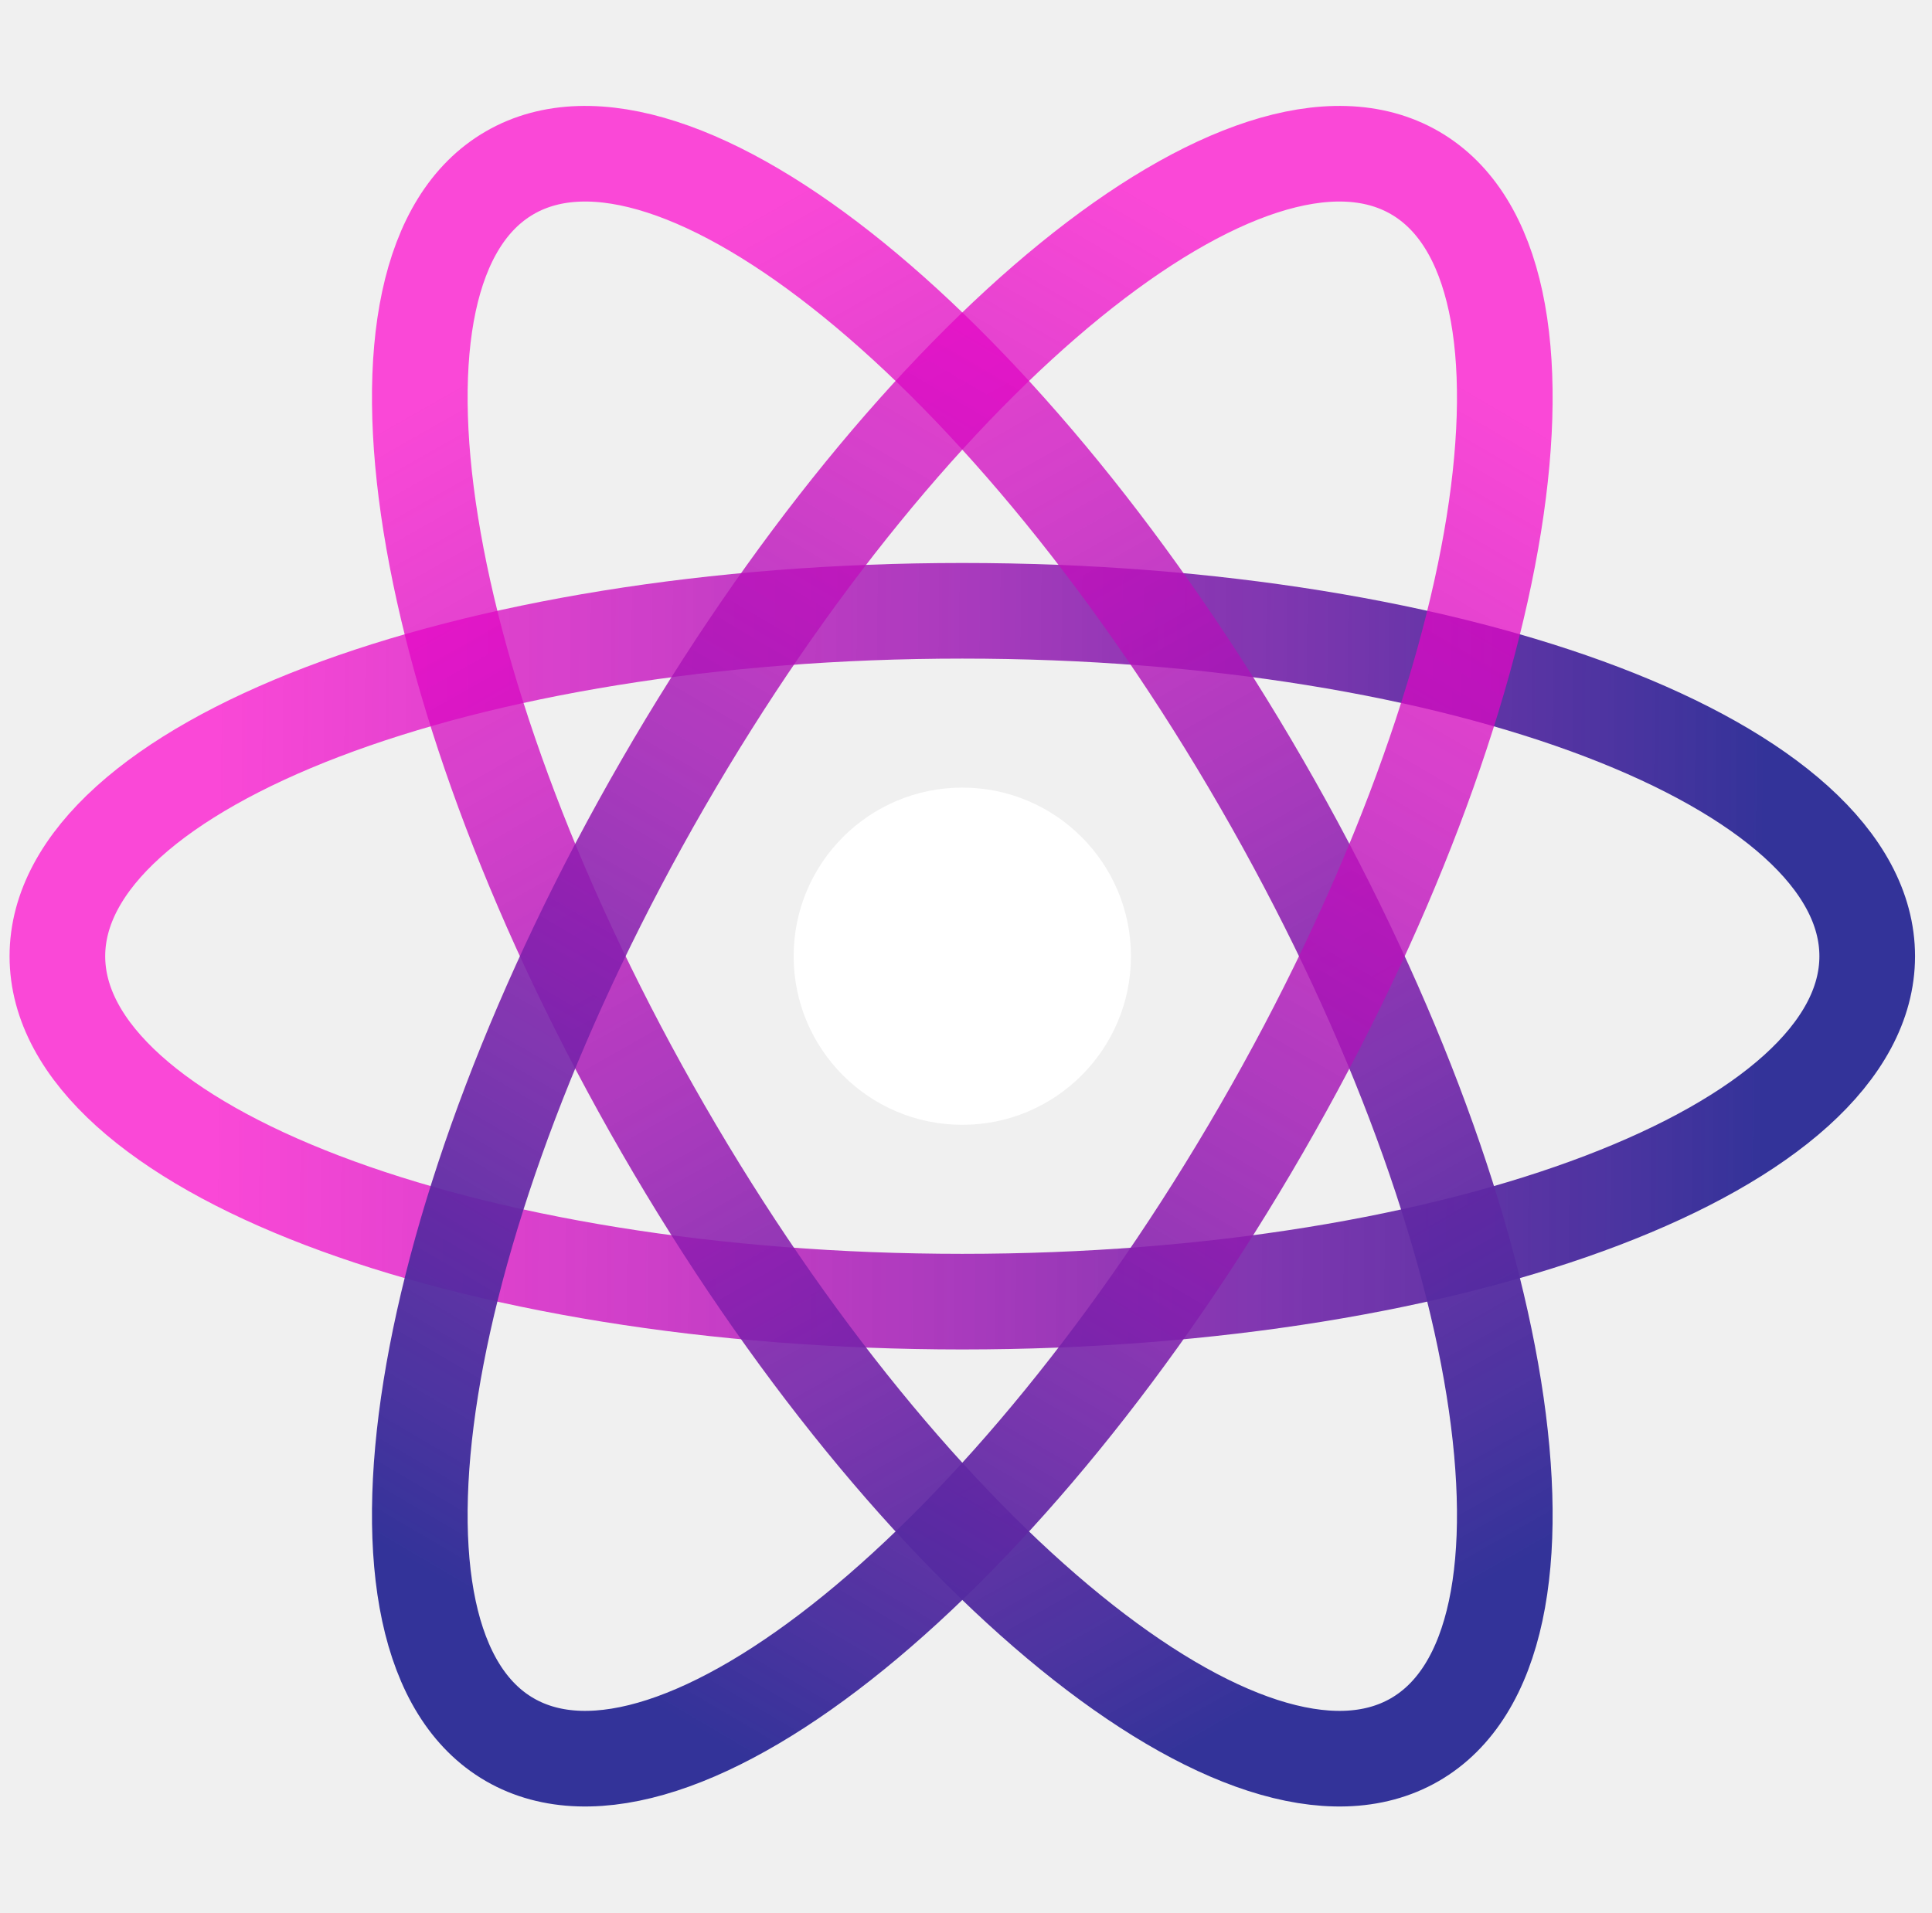
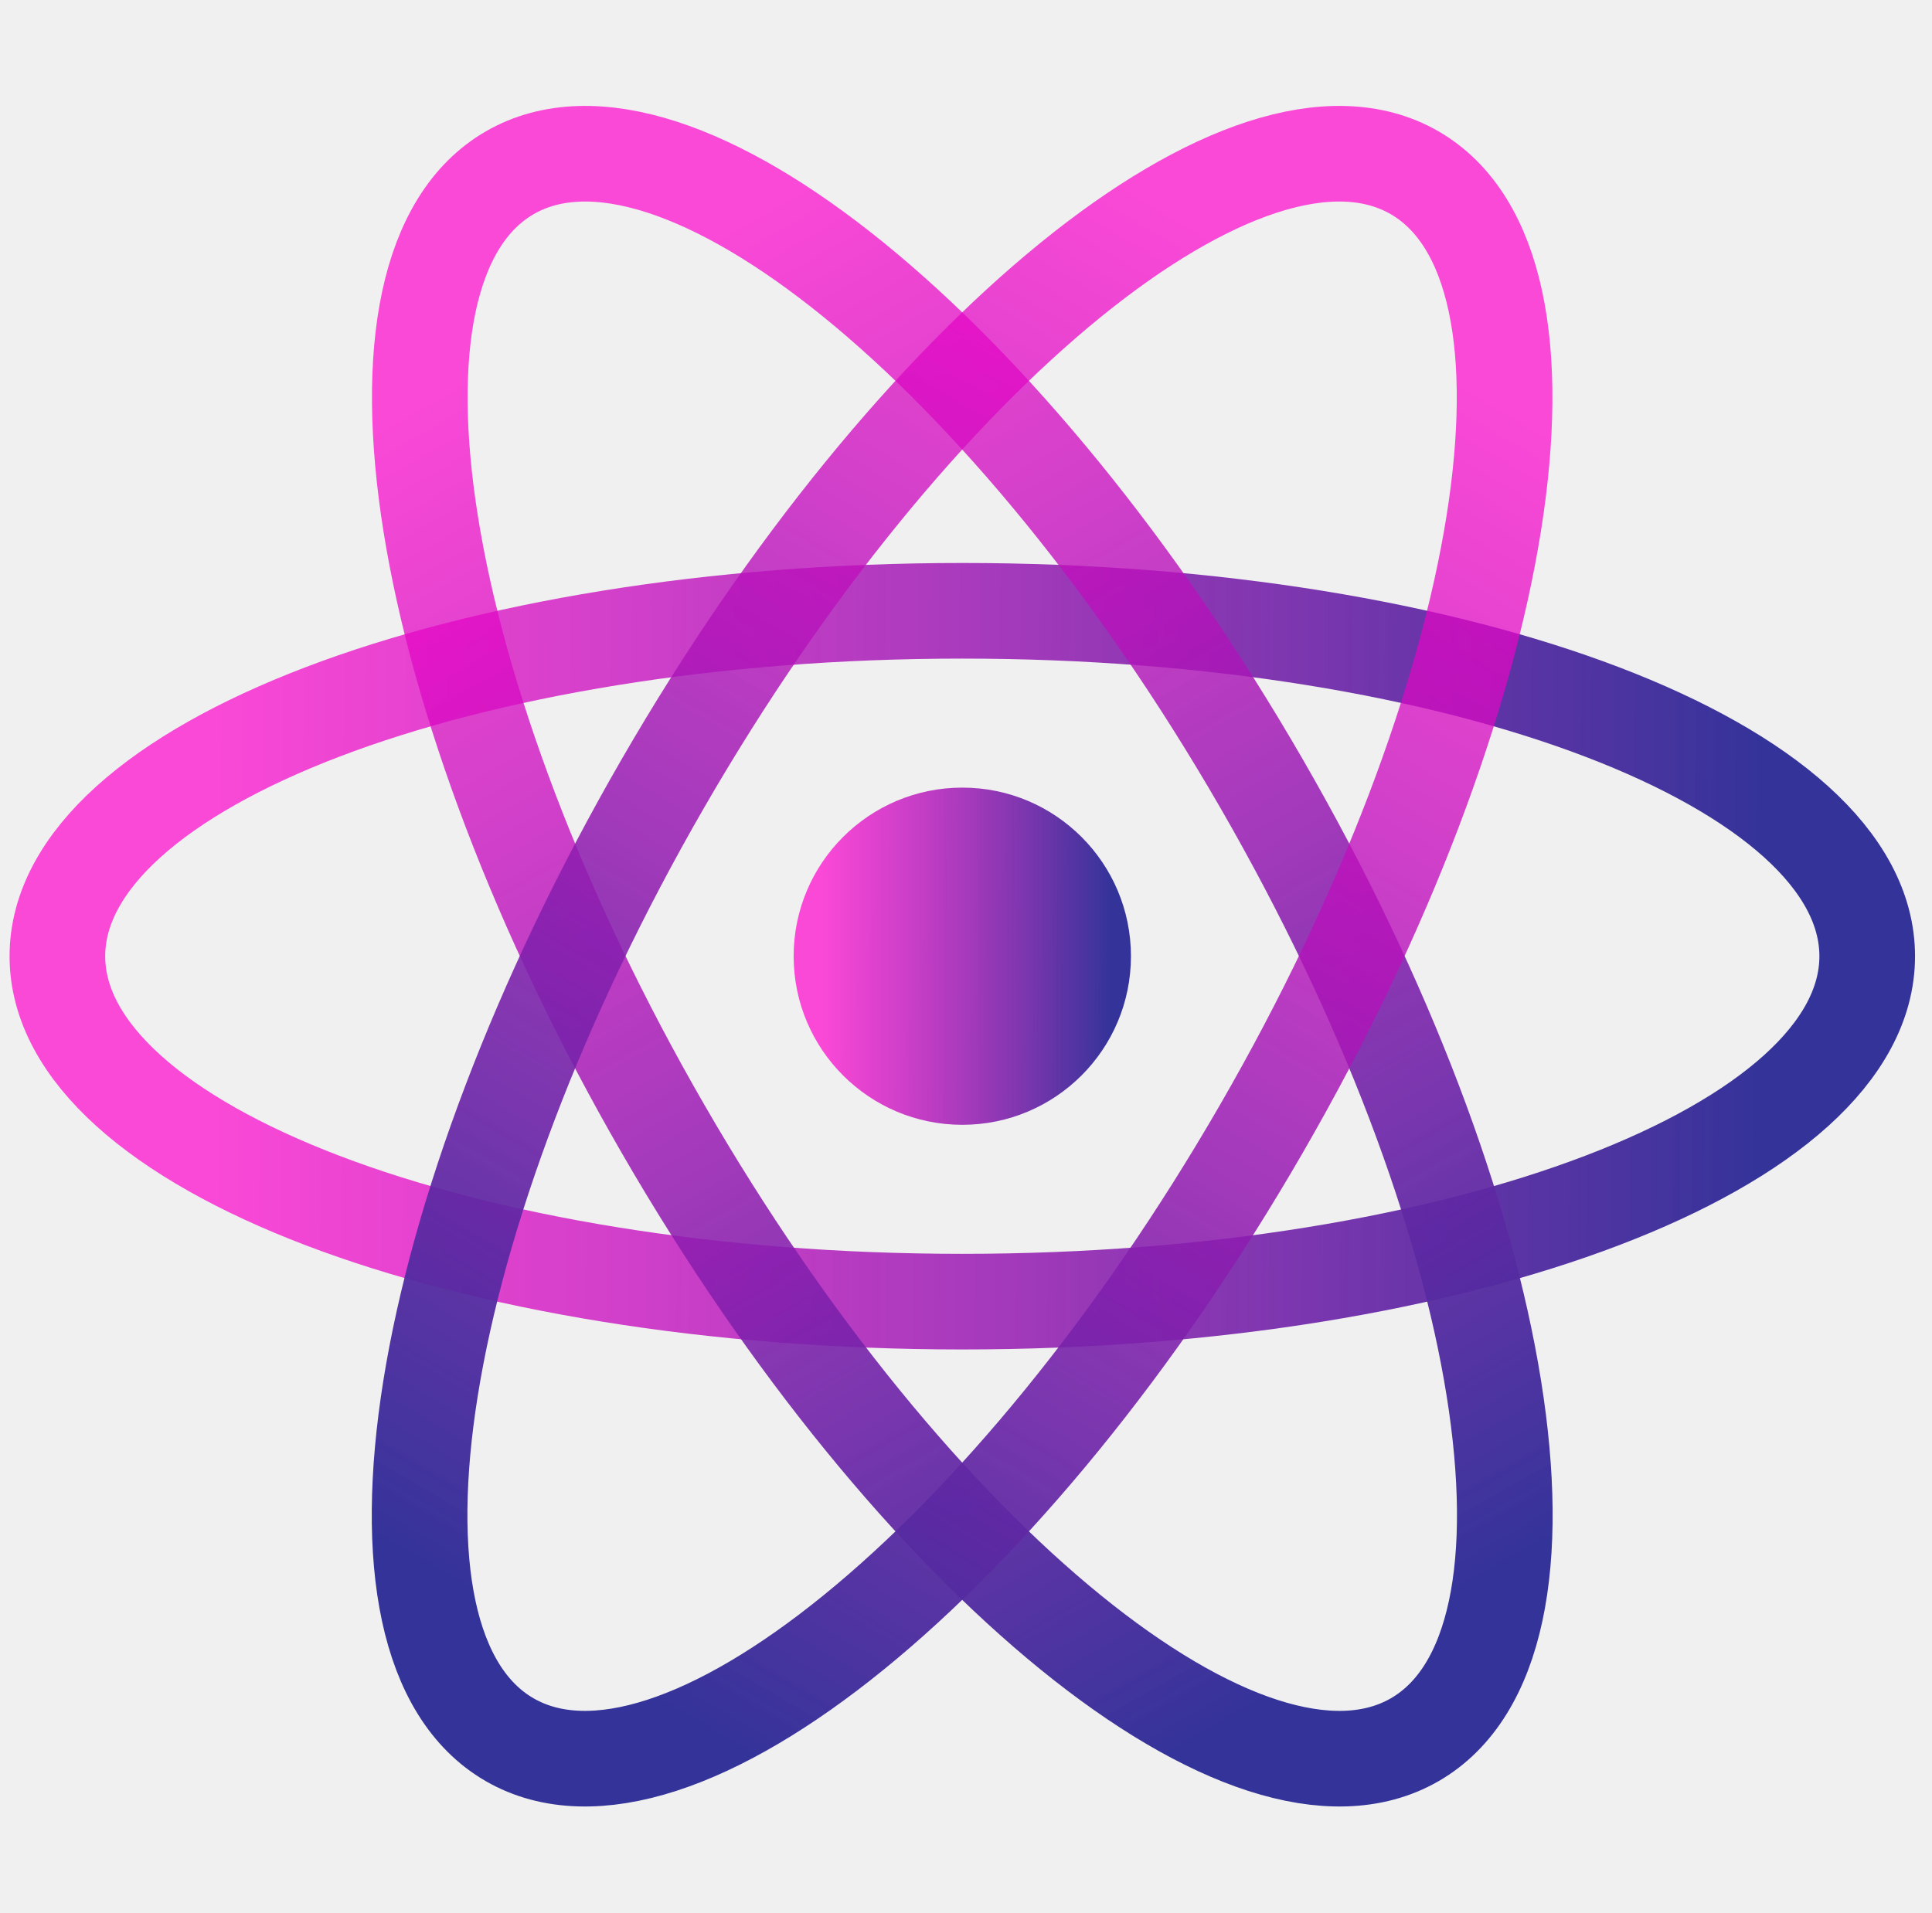
<svg xmlns="http://www.w3.org/2000/svg" width="101" height="100" viewBox="0 0 101 100" fill="none">
-   <path d="M50.307 58.816C55.176 58.816 59.123 54.869 59.123 50C59.123 45.131 55.176 41.184 50.307 41.184C45.438 41.184 41.49 45.131 41.49 50C41.49 54.869 45.438 58.816 50.307 58.816Z" fill="white" />
-   <path d="M50.307 68.063C76.433 68.063 97.613 59.976 97.613 50C97.613 40.024 76.433 31.938 50.307 31.938C24.18 31.938 3 40.024 3 50C3 59.976 24.18 68.063 50.307 68.063Z" stroke="url(#paint0_linear_233_905)" stroke-width="5" />
-   <path d="M34.664 59.031C47.727 81.658 65.321 95.957 73.96 90.969C82.599 85.981 79.013 63.595 65.949 40.969C52.886 18.342 35.292 4.043 26.653 9.031C18.014 14.019 21.601 36.405 34.664 59.031Z" stroke="url(#paint1_linear_233_905)" stroke-width="5" />
-   <path d="M34.664 40.969C21.601 63.595 18.014 85.981 26.653 90.969C35.292 95.957 52.886 81.658 65.949 59.031C79.013 36.405 82.599 14.019 73.96 9.031C65.321 4.043 47.727 18.342 34.664 40.969Z" stroke="url(#paint2_linear_233_905)" stroke-width="5" />
+   <path d="M50.307 58.816C55.176 58.816 59.123 54.869 59.123 50C59.123 45.131 55.176 41.184 50.307 41.184C45.438 41.184 41.49 45.131 41.49 50C41.49 54.869 45.438 58.816 50.307 58.816Z" fill="url(#paint0_linear_233_905)" />
+   <path d="M50.307 68.063C76.433 68.063 97.613 59.976 97.613 50C97.613 40.024 76.433 31.938 50.307 31.938C24.18 31.938 3 40.024 3 50C3 59.976 24.18 68.063 50.307 68.063Z" stroke="url(#paint1_linear_233_905)" stroke-width="5" />
+   <path d="M34.664 59.031C47.727 81.658 65.321 95.957 73.96 90.969C82.599 85.981 79.013 63.595 65.949 40.969C52.886 18.342 35.292 4.043 26.653 9.031C18.014 14.019 21.601 36.405 34.664 59.031Z" stroke="url(#paint2_linear_233_905)" stroke-width="5" />
+   <path d="M34.653 40.969C21.59 63.595 18.003 85.981 26.643 90.969C35.282 95.957 52.875 81.658 65.939 59.031C79.002 36.405 82.588 14.019 73.949 9.031C65.31 4.043 47.717 18.342 34.653 40.969Z" stroke="url(#paint3_linear_233_905)" stroke-width="5" />
  <defs>
-     <linearGradient id="paint0_linear_233_905" x1="92.244" y1="57.358" x2="10.37" y2="56.777" gradientUnits="userSpaceOnUse">
+     <linearGradient id="paint0_linear_233_905" x1="58.122" y1="53.592" x2="42.863" y2="53.55" gradientUnits="userSpaceOnUse">
      <stop stop-color="#333399" />
      <stop offset="1" stop-color="#FF00CC" stop-opacity="0.7" />
    </linearGradient>
-     <linearGradient id="paint1_linear_233_905" x1="64.903" y1="89.998" x2="24.469" y2="18.802" gradientUnits="userSpaceOnUse">
+     <linearGradient id="paint1_linear_233_905" x1="92.244" y1="57.358" x2="10.37" y2="56.777" gradientUnits="userSpaceOnUse">
      <stop stop-color="#333399" />
      <stop offset="1" stop-color="#FF00CC" stop-opacity="0.7" />
    </linearGradient>
-     <linearGradient id="paint2_linear_233_905" x1="22.965" y1="82.64" x2="64.406" y2="12.025" gradientUnits="userSpaceOnUse">
+     <linearGradient id="paint2_linear_233_905" x1="64.903" y1="89.998" x2="24.469" y2="18.802" gradientUnits="userSpaceOnUse">
+       <stop stop-color="#333399" />
+       <stop offset="1" stop-color="#FF00CC" stop-opacity="0.7" />
+     </linearGradient>
+     <linearGradient id="paint3_linear_233_905" x1="22.955" y1="82.64" x2="64.395" y2="12.025" gradientUnits="userSpaceOnUse">
      <stop stop-color="#333399" />
      <stop offset="1" stop-color="#FF00CC" stop-opacity="0.7" />
    </linearGradient>
  </defs>
</svg>
